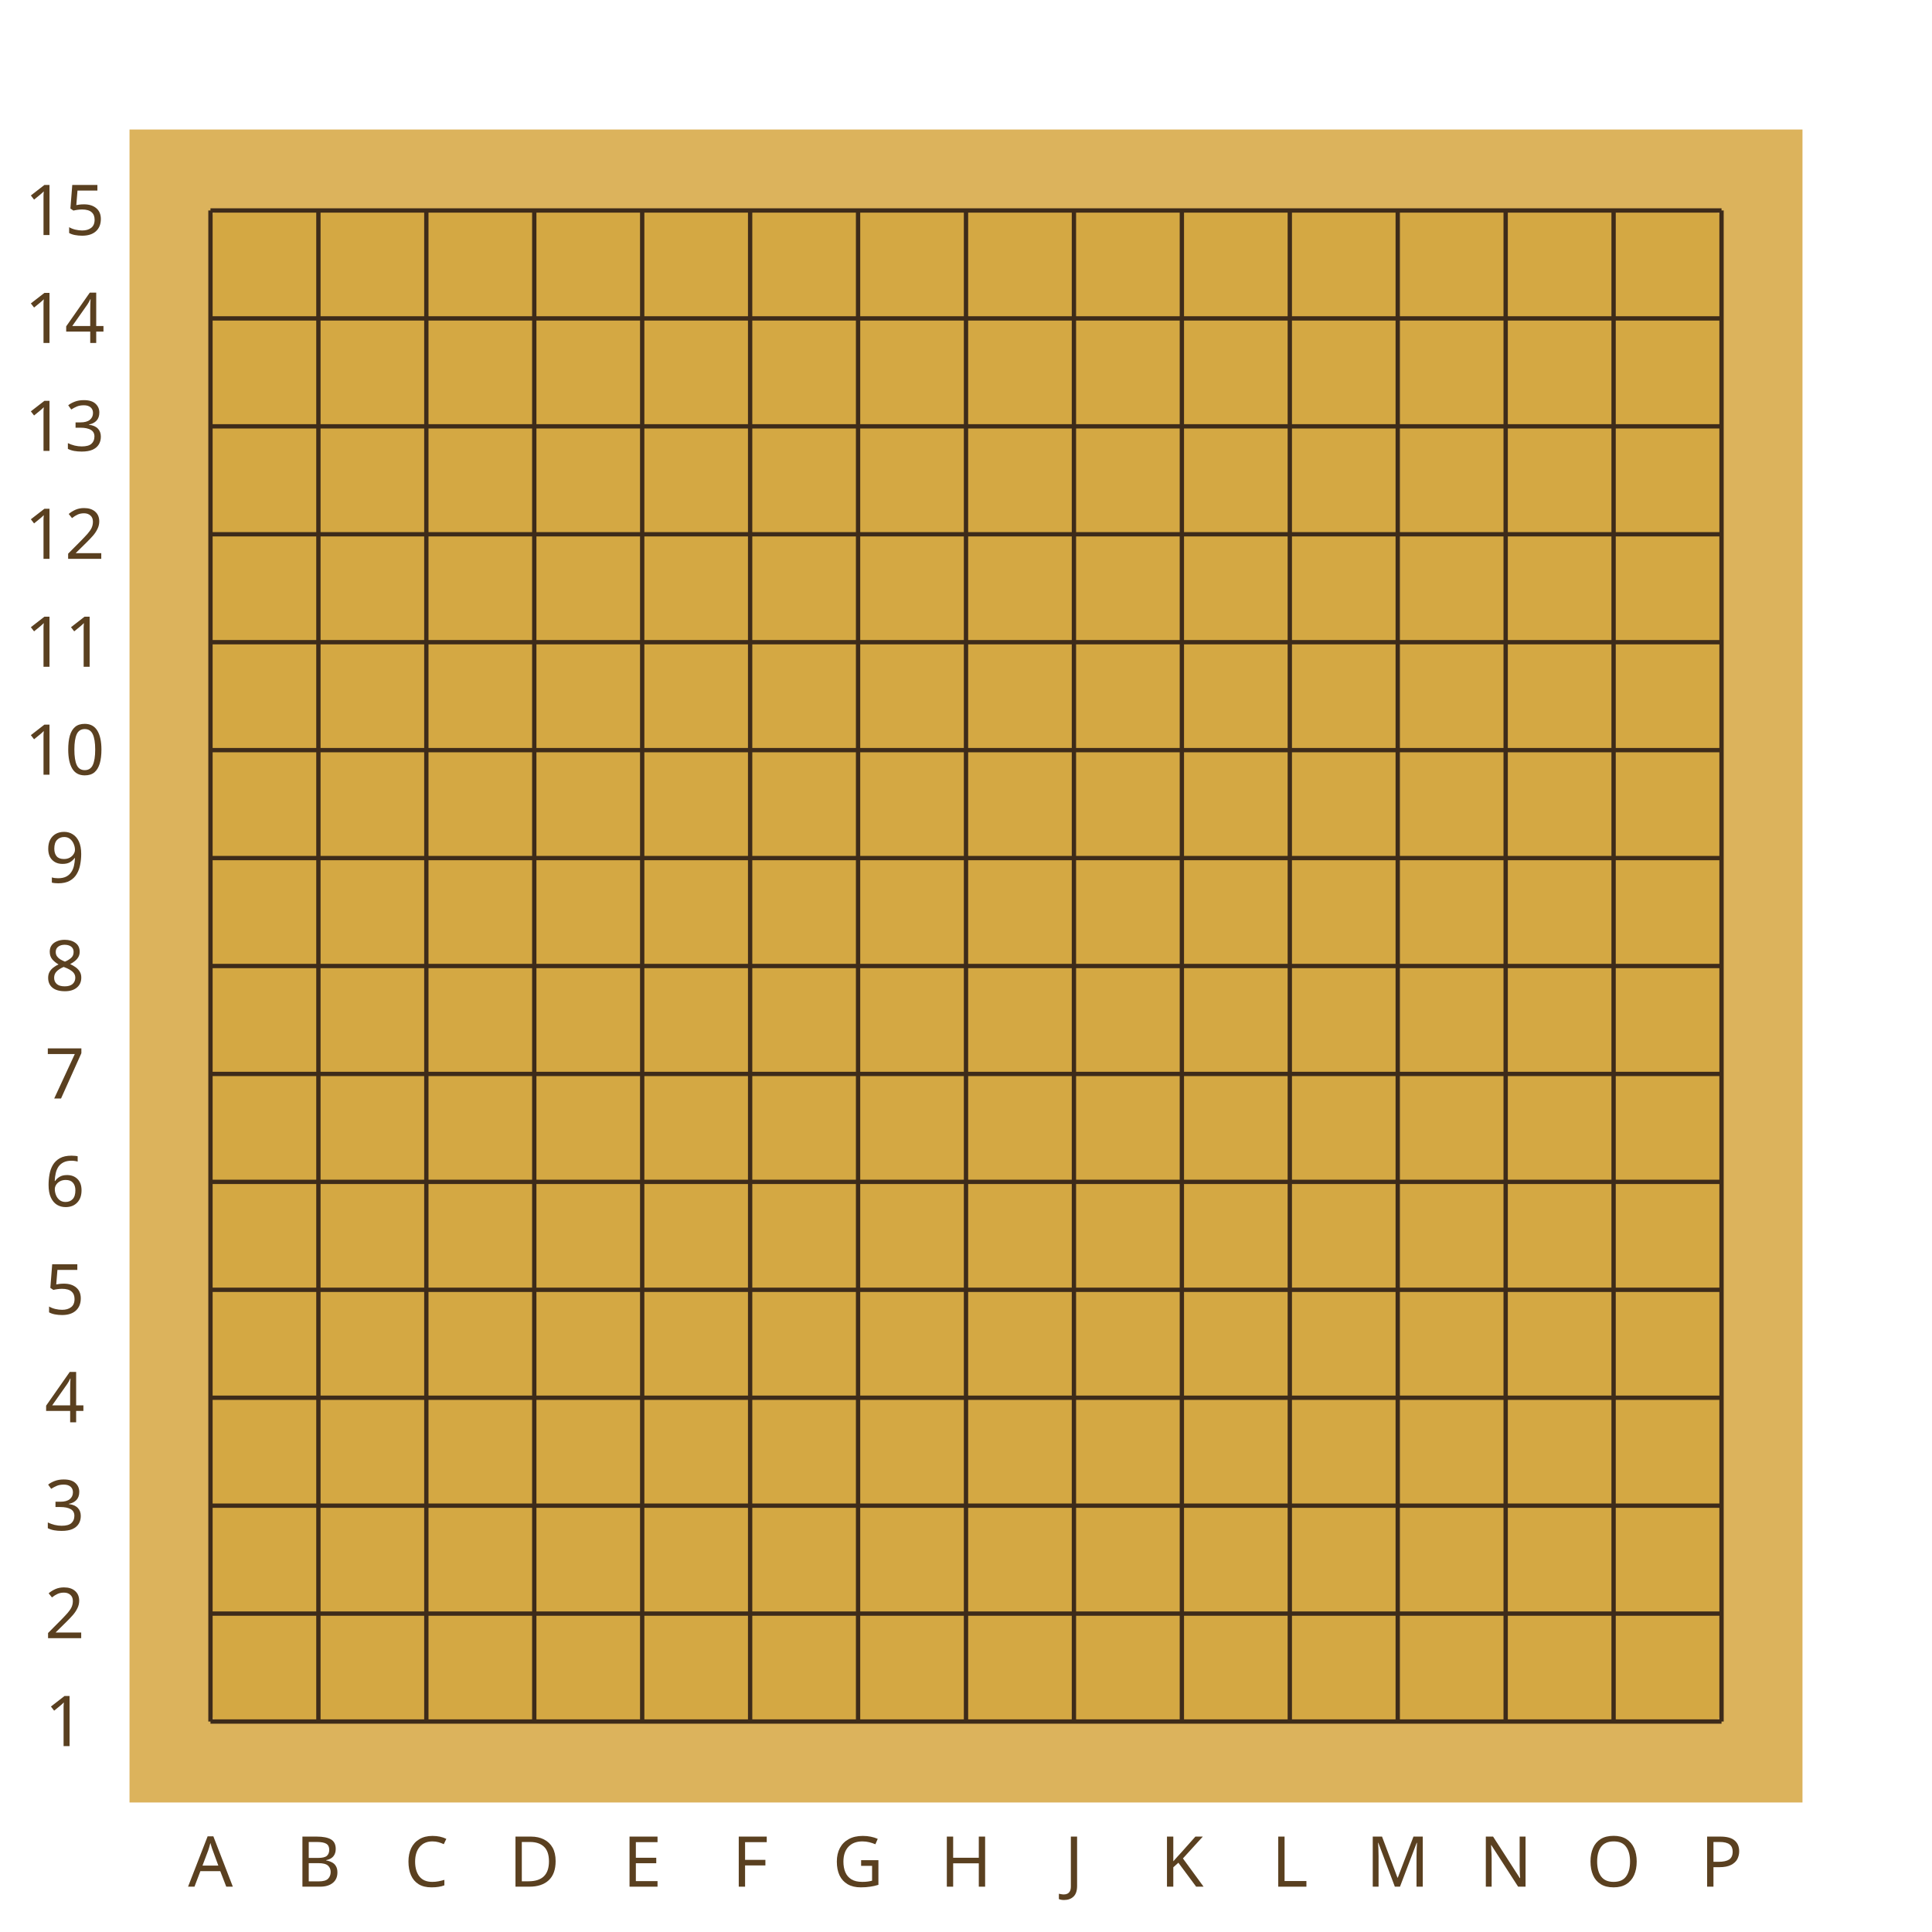
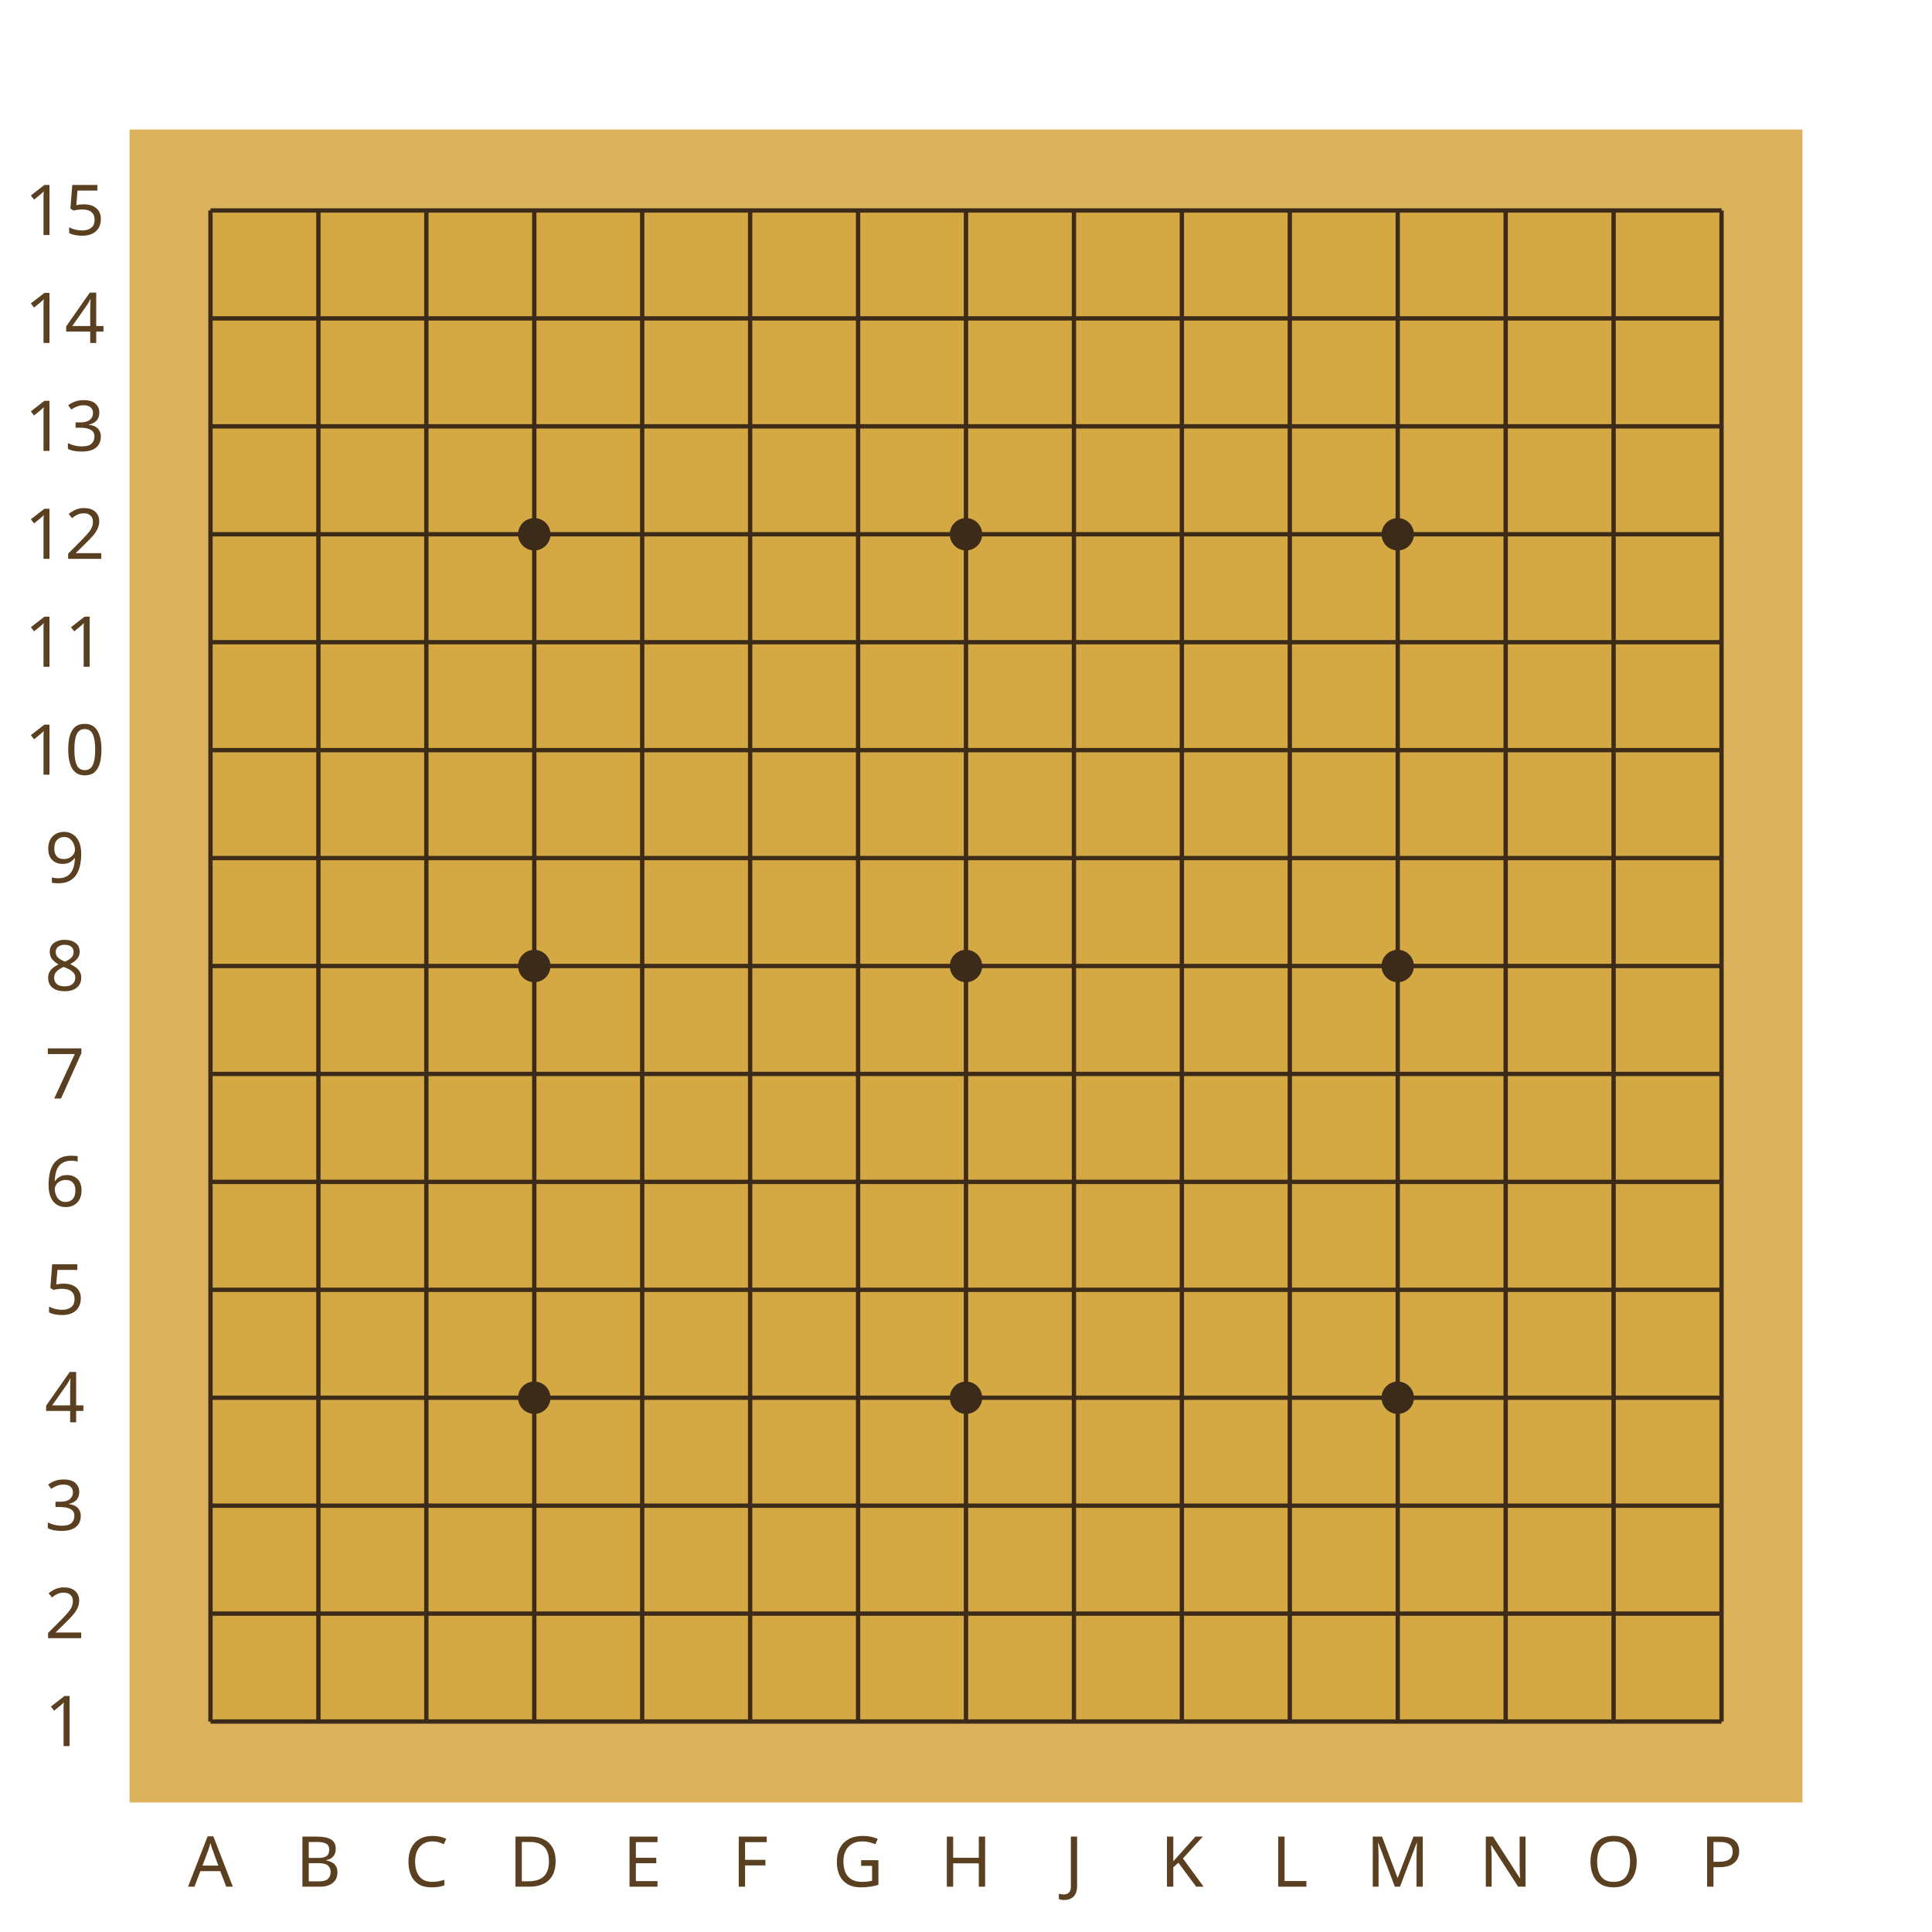
<svg xmlns="http://www.w3.org/2000/svg" viewBox="0 0 358 358" width="358" height="358">
  <rect x="24" y="24" width="310" height="310" fill="#dcb35c" pointer-events="none" />
  <rect x="39" y="39" width="280" height="280" fill="#d4a843" rx="2" pointer-events="none" />
  <g stroke="#3d2b1a" stroke-width="0.8" pointer-events="none">
    <line x1="39" y1="39" x2="319" y2="39" pointer-events="none" />
    <line x1="39" y1="59" x2="319" y2="59" pointer-events="none" />
    <line x1="39" y1="79" x2="319" y2="79" pointer-events="none" />
    <line x1="39" y1="99" x2="319" y2="99" pointer-events="none" />
    <line x1="39" y1="119" x2="319" y2="119" pointer-events="none" />
    <line x1="39" y1="139" x2="319" y2="139" pointer-events="none" />
    <line x1="39" y1="159" x2="319" y2="159" pointer-events="none" />
    <line x1="39" y1="179" x2="319" y2="179" pointer-events="none" />
    <line x1="39" y1="199" x2="319" y2="199" pointer-events="none" />
    <line x1="39" y1="219" x2="319" y2="219" pointer-events="none" />
    <line x1="39" y1="239" x2="319" y2="239" pointer-events="none" />
    <line x1="39" y1="259" x2="319" y2="259" pointer-events="none" />
    <line x1="39" y1="279" x2="319" y2="279" pointer-events="none" />
    <line x1="39" y1="299" x2="319" y2="299" pointer-events="none" />
    <line x1="39" y1="319" x2="319" y2="319" pointer-events="none" />
    <line x1="39" y1="39" x2="39" y2="319" pointer-events="none" />
    <line x1="59" y1="39" x2="59" y2="319" pointer-events="none" />
    <line x1="79" y1="39" x2="79" y2="319" pointer-events="none" />
    <line x1="99" y1="39" x2="99" y2="319" pointer-events="none" />
    <line x1="119" y1="39" x2="119" y2="319" pointer-events="none" />
    <line x1="139" y1="39" x2="139" y2="319" pointer-events="none" />
    <line x1="159" y1="39" x2="159" y2="319" pointer-events="none" />
    <line x1="179" y1="39" x2="179" y2="319" pointer-events="none" />
    <line x1="199" y1="39" x2="199" y2="319" pointer-events="none" />
    <line x1="219" y1="39" x2="219" y2="319" pointer-events="none" />
    <line x1="239" y1="39" x2="239" y2="319" pointer-events="none" />
    <line x1="259" y1="39" x2="259" y2="319" pointer-events="none" />
    <line x1="279" y1="39" x2="279" y2="319" pointer-events="none" />
    <line x1="299" y1="39" x2="299" y2="319" pointer-events="none" />
    <line x1="319" y1="39" x2="319" y2="319" pointer-events="none" />
+   </g>
+   <g fill="#3d2b1a" pointer-events="none">
+     <circle cx="99" cy="99" r="3" pointer-events="none" />
+     <circle cx="259" cy="99" r="3" pointer-events="none" />
+     <circle cx="99" cy="259" r="3" pointer-events="none" />
+     <circle cx="259" cy="259" r="3" pointer-events="none" />
+     <circle cx="179" cy="179" r="3" pointer-events="none" />
+     <circle cx="179" cy="99" r="3" pointer-events="none" />
+     <circle cx="99" cy="179" r="3" pointer-events="none" />
+     <circle cx="259" cy="179" r="3" pointer-events="none" />
+     <circle cx="179" cy="259" r="3" pointer-events="none" />
  </g>
  <g fill="transparent" pointer-events="all">
    <circle cx="39" cy="39" r="9" class="board-cell" data-sq="a15" />
    <circle cx="59" cy="39" r="9" class="board-cell" data-sq="b15" />
    <circle cx="79" cy="39" r="9" class="board-cell" data-sq="c15" />
    <circle cx="99" cy="39" r="9" class="board-cell" data-sq="d15" />
    <circle cx="119" cy="39" r="9" class="board-cell" data-sq="e15" />
    <circle cx="139" cy="39" r="9" class="board-cell" data-sq="f15" />
    <circle cx="159" cy="39" r="9" class="board-cell" data-sq="g15" />
    <circle cx="179" cy="39" r="9" class="board-cell" data-sq="h15" />
    <circle cx="199" cy="39" r="9" class="board-cell" data-sq="j15" />
    <circle cx="219" cy="39" r="9" class="board-cell" data-sq="k15" />
    <circle cx="239" cy="39" r="9" class="board-cell" data-sq="l15" />
    <circle cx="259" cy="39" r="9" class="board-cell" data-sq="m15" />
    <circle cx="279" cy="39" r="9" class="board-cell" data-sq="n15" />
    <circle cx="299" cy="39" r="9" class="board-cell" data-sq="o15" />
    <circle cx="319" cy="39" r="9" class="board-cell" data-sq="p15" />
    <circle cx="39" cy="59" r="9" class="board-cell" data-sq="a14" />
    <circle cx="59" cy="59" r="9" class="board-cell" data-sq="b14" />
    <circle cx="79" cy="59" r="9" class="board-cell" data-sq="c14" />
    <circle cx="99" cy="59" r="9" class="board-cell" data-sq="d14" />
    <circle cx="119" cy="59" r="9" class="board-cell" data-sq="e14" />
    <circle cx="139" cy="59" r="9" class="board-cell" data-sq="f14" />
    <circle cx="159" cy="59" r="9" class="board-cell" data-sq="g14" />
    <circle cx="179" cy="59" r="9" class="board-cell" data-sq="h14" />
    <circle cx="199" cy="59" r="9" class="board-cell" data-sq="j14" />
    <circle cx="219" cy="59" r="9" class="board-cell" data-sq="k14" />
    <circle cx="239" cy="59" r="9" class="board-cell" data-sq="l14" />
    <circle cx="259" cy="59" r="9" class="board-cell" data-sq="m14" />
    <circle cx="279" cy="59" r="9" class="board-cell" data-sq="n14" />
    <circle cx="299" cy="59" r="9" class="board-cell" data-sq="o14" />
    <circle cx="319" cy="59" r="9" class="board-cell" data-sq="p14" />
    <circle cx="39" cy="79" r="9" class="board-cell" data-sq="a13" />
    <circle cx="59" cy="79" r="9" class="board-cell" data-sq="b13" />
    <circle cx="79" cy="79" r="9" class="board-cell" data-sq="c13" />
    <circle cx="99" cy="79" r="9" class="board-cell" data-sq="d13" />
    <circle cx="119" cy="79" r="9" class="board-cell" data-sq="e13" />
    <circle cx="139" cy="79" r="9" class="board-cell" data-sq="f13" />
    <circle cx="159" cy="79" r="9" class="board-cell" data-sq="g13" />
    <circle cx="179" cy="79" r="9" class="board-cell" data-sq="h13" />
    <circle cx="199" cy="79" r="9" class="board-cell" data-sq="j13" />
    <circle cx="219" cy="79" r="9" class="board-cell" data-sq="k13" />
    <circle cx="239" cy="79" r="9" class="board-cell" data-sq="l13" />
    <circle cx="259" cy="79" r="9" class="board-cell" data-sq="m13" />
    <circle cx="279" cy="79" r="9" class="board-cell" data-sq="n13" />
    <circle cx="299" cy="79" r="9" class="board-cell" data-sq="o13" />
    <circle cx="319" cy="79" r="9" class="board-cell" data-sq="p13" />
    <circle cx="39" cy="99" r="9" class="board-cell" data-sq="a12" />
    <circle cx="59" cy="99" r="9" class="board-cell" data-sq="b12" />
    <circle cx="79" cy="99" r="9" class="board-cell" data-sq="c12" />
    <circle cx="99" cy="99" r="9" class="board-cell" data-sq="d12" />
    <circle cx="119" cy="99" r="9" class="board-cell" data-sq="e12" />
    <circle cx="139" cy="99" r="9" class="board-cell" data-sq="f12" />
    <circle cx="159" cy="99" r="9" class="board-cell" data-sq="g12" />
    <circle cx="179" cy="99" r="9" class="board-cell" data-sq="h12" />
    <circle cx="199" cy="99" r="9" class="board-cell" data-sq="j12" />
    <circle cx="219" cy="99" r="9" class="board-cell" data-sq="k12" />
    <circle cx="239" cy="99" r="9" class="board-cell" data-sq="l12" />
    <circle cx="259" cy="99" r="9" class="board-cell" data-sq="m12" />
    <circle cx="279" cy="99" r="9" class="board-cell" data-sq="n12" />
    <circle cx="299" cy="99" r="9" class="board-cell" data-sq="o12" />
    <circle cx="319" cy="99" r="9" class="board-cell" data-sq="p12" />
    <circle cx="39" cy="119" r="9" class="board-cell" data-sq="a11" />
    <circle cx="59" cy="119" r="9" class="board-cell" data-sq="b11" />
    <circle cx="79" cy="119" r="9" class="board-cell" data-sq="c11" />
    <circle cx="99" cy="119" r="9" class="board-cell" data-sq="d11" />
    <circle cx="119" cy="119" r="9" class="board-cell" data-sq="e11" />
    <circle cx="139" cy="119" r="9" class="board-cell" data-sq="f11" />
    <circle cx="159" cy="119" r="9" class="board-cell" data-sq="g11" />
    <circle cx="179" cy="119" r="9" class="board-cell" data-sq="h11" />
    <circle cx="199" cy="119" r="9" class="board-cell" data-sq="j11" />
    <circle cx="219" cy="119" r="9" class="board-cell" data-sq="k11" />
    <circle cx="239" cy="119" r="9" class="board-cell" data-sq="l11" />
    <circle cx="259" cy="119" r="9" class="board-cell" data-sq="m11" />
    <circle cx="279" cy="119" r="9" class="board-cell" data-sq="n11" />
    <circle cx="299" cy="119" r="9" class="board-cell" data-sq="o11" />
    <circle cx="319" cy="119" r="9" class="board-cell" data-sq="p11" />
    <circle cx="39" cy="139" r="9" class="board-cell" data-sq="a10" />
    <circle cx="59" cy="139" r="9" class="board-cell" data-sq="b10" />
    <circle cx="79" cy="139" r="9" class="board-cell" data-sq="c10" />
    <circle cx="99" cy="139" r="9" class="board-cell" data-sq="d10" />
    <circle cx="119" cy="139" r="9" class="board-cell" data-sq="e10" />
    <circle cx="139" cy="139" r="9" class="board-cell" data-sq="f10" />
    <circle cx="159" cy="139" r="9" class="board-cell" data-sq="g10" />
    <circle cx="179" cy="139" r="9" class="board-cell" data-sq="h10" />
    <circle cx="199" cy="139" r="9" class="board-cell" data-sq="j10" />
    <circle cx="219" cy="139" r="9" class="board-cell" data-sq="k10" />
    <circle cx="239" cy="139" r="9" class="board-cell" data-sq="l10" />
    <circle cx="259" cy="139" r="9" class="board-cell" data-sq="m10" />
    <circle cx="279" cy="139" r="9" class="board-cell" data-sq="n10" />
    <circle cx="299" cy="139" r="9" class="board-cell" data-sq="o10" />
    <circle cx="319" cy="139" r="9" class="board-cell" data-sq="p10" />
    <circle cx="39" cy="159" r="9" class="board-cell" data-sq="a9" />
    <circle cx="59" cy="159" r="9" class="board-cell" data-sq="b9" />
    <circle cx="79" cy="159" r="9" class="board-cell" data-sq="c9" />
    <circle cx="99" cy="159" r="9" class="board-cell" data-sq="d9" />
    <circle cx="119" cy="159" r="9" class="board-cell" data-sq="e9" />
    <circle cx="139" cy="159" r="9" class="board-cell" data-sq="f9" />
    <circle cx="159" cy="159" r="9" class="board-cell" data-sq="g9" />
    <circle cx="179" cy="159" r="9" class="board-cell" data-sq="h9" />
    <circle cx="199" cy="159" r="9" class="board-cell" data-sq="j9" />
    <circle cx="219" cy="159" r="9" class="board-cell" data-sq="k9" />
    <circle cx="239" cy="159" r="9" class="board-cell" data-sq="l9" />
    <circle cx="259" cy="159" r="9" class="board-cell" data-sq="m9" />
    <circle cx="279" cy="159" r="9" class="board-cell" data-sq="n9" />
    <circle cx="299" cy="159" r="9" class="board-cell" data-sq="o9" />
    <circle cx="319" cy="159" r="9" class="board-cell" data-sq="p9" />
    <circle cx="39" cy="179" r="9" class="board-cell" data-sq="a8" />
    <circle cx="59" cy="179" r="9" class="board-cell" data-sq="b8" />
    <circle cx="79" cy="179" r="9" class="board-cell" data-sq="c8" />
    <circle cx="99" cy="179" r="9" class="board-cell" data-sq="d8" />
    <circle cx="119" cy="179" r="9" class="board-cell" data-sq="e8" />
    <circle cx="139" cy="179" r="9" class="board-cell" data-sq="f8" />
    <circle cx="159" cy="179" r="9" class="board-cell" data-sq="g8" />
    <circle cx="179" cy="179" r="9" class="board-cell" data-sq="h8" />
    <circle cx="199" cy="179" r="9" class="board-cell" data-sq="j8" />
    <circle cx="219" cy="179" r="9" class="board-cell" data-sq="k8" />
    <circle cx="239" cy="179" r="9" class="board-cell" data-sq="l8" />
    <circle cx="259" cy="179" r="9" class="board-cell" data-sq="m8" />
    <circle cx="279" cy="179" r="9" class="board-cell" data-sq="n8" />
    <circle cx="299" cy="179" r="9" class="board-cell" data-sq="o8" />
    <circle cx="319" cy="179" r="9" class="board-cell" data-sq="p8" />
    <circle cx="39" cy="199" r="9" class="board-cell" data-sq="a7" />
    <circle cx="59" cy="199" r="9" class="board-cell" data-sq="b7" />
    <circle cx="79" cy="199" r="9" class="board-cell" data-sq="c7" />
    <circle cx="99" cy="199" r="9" class="board-cell" data-sq="d7" />
    <circle cx="119" cy="199" r="9" class="board-cell" data-sq="e7" />
    <circle cx="139" cy="199" r="9" class="board-cell" data-sq="f7" />
    <circle cx="159" cy="199" r="9" class="board-cell" data-sq="g7" />
    <circle cx="179" cy="199" r="9" class="board-cell" data-sq="h7" />
    <circle cx="199" cy="199" r="9" class="board-cell" data-sq="j7" />
    <circle cx="219" cy="199" r="9" class="board-cell" data-sq="k7" />
    <circle cx="239" cy="199" r="9" class="board-cell" data-sq="l7" />
    <circle cx="259" cy="199" r="9" class="board-cell" data-sq="m7" />
    <circle cx="279" cy="199" r="9" class="board-cell" data-sq="n7" />
    <circle cx="299" cy="199" r="9" class="board-cell" data-sq="o7" />
    <circle cx="319" cy="199" r="9" class="board-cell" data-sq="p7" />
    <circle cx="39" cy="219" r="9" class="board-cell" data-sq="a6" />
    <circle cx="59" cy="219" r="9" class="board-cell" data-sq="b6" />
    <circle cx="79" cy="219" r="9" class="board-cell" data-sq="c6" />
    <circle cx="99" cy="219" r="9" class="board-cell" data-sq="d6" />
    <circle cx="119" cy="219" r="9" class="board-cell" data-sq="e6" />
    <circle cx="139" cy="219" r="9" class="board-cell" data-sq="f6" />
    <circle cx="159" cy="219" r="9" class="board-cell" data-sq="g6" />
    <circle cx="179" cy="219" r="9" class="board-cell" data-sq="h6" />
    <circle cx="199" cy="219" r="9" class="board-cell" data-sq="j6" />
    <circle cx="219" cy="219" r="9" class="board-cell" data-sq="k6" />
    <circle cx="239" cy="219" r="9" class="board-cell" data-sq="l6" />
    <circle cx="259" cy="219" r="9" class="board-cell" data-sq="m6" />
    <circle cx="279" cy="219" r="9" class="board-cell" data-sq="n6" />
    <circle cx="299" cy="219" r="9" class="board-cell" data-sq="o6" />
    <circle cx="319" cy="219" r="9" class="board-cell" data-sq="p6" />
    <circle cx="39" cy="239" r="9" class="board-cell" data-sq="a5" />
    <circle cx="59" cy="239" r="9" class="board-cell" data-sq="b5" />
    <circle cx="79" cy="239" r="9" class="board-cell" data-sq="c5" />
    <circle cx="99" cy="239" r="9" class="board-cell" data-sq="d5" />
    <circle cx="119" cy="239" r="9" class="board-cell" data-sq="e5" />
    <circle cx="139" cy="239" r="9" class="board-cell" data-sq="f5" />
    <circle cx="159" cy="239" r="9" class="board-cell" data-sq="g5" />
    <circle cx="179" cy="239" r="9" class="board-cell" data-sq="h5" />
    <circle cx="199" cy="239" r="9" class="board-cell" data-sq="j5" />
    <circle cx="219" cy="239" r="9" class="board-cell" data-sq="k5" />
    <circle cx="239" cy="239" r="9" class="board-cell" data-sq="l5" />
    <circle cx="259" cy="239" r="9" class="board-cell" data-sq="m5" />
    <circle cx="279" cy="239" r="9" class="board-cell" data-sq="n5" />
    <circle cx="299" cy="239" r="9" class="board-cell" data-sq="o5" />
    <circle cx="319" cy="239" r="9" class="board-cell" data-sq="p5" />
    <circle cx="39" cy="259" r="9" class="board-cell" data-sq="a4" />
    <circle cx="59" cy="259" r="9" class="board-cell" data-sq="b4" />
    <circle cx="79" cy="259" r="9" class="board-cell" data-sq="c4" />
    <circle cx="99" cy="259" r="9" class="board-cell" data-sq="d4" />
    <circle cx="119" cy="259" r="9" class="board-cell" data-sq="e4" />
    <circle cx="139" cy="259" r="9" class="board-cell" data-sq="f4" />
    <circle cx="159" cy="259" r="9" class="board-cell" data-sq="g4" />
    <circle cx="179" cy="259" r="9" class="board-cell" data-sq="h4" />
    <circle cx="199" cy="259" r="9" class="board-cell" data-sq="j4" />
    <circle cx="219" cy="259" r="9" class="board-cell" data-sq="k4" />
    <circle cx="239" cy="259" r="9" class="board-cell" data-sq="l4" />
    <circle cx="259" cy="259" r="9" class="board-cell" data-sq="m4" />
    <circle cx="279" cy="259" r="9" class="board-cell" data-sq="n4" />
    <circle cx="299" cy="259" r="9" class="board-cell" data-sq="o4" />
    <circle cx="319" cy="259" r="9" class="board-cell" data-sq="p4" />
    <circle cx="39" cy="279" r="9" class="board-cell" data-sq="a3" />
    <circle cx="59" cy="279" r="9" class="board-cell" data-sq="b3" />
    <circle cx="79" cy="279" r="9" class="board-cell" data-sq="c3" />
    <circle cx="99" cy="279" r="9" class="board-cell" data-sq="d3" />
    <circle cx="119" cy="279" r="9" class="board-cell" data-sq="e3" />
    <circle cx="139" cy="279" r="9" class="board-cell" data-sq="f3" />
    <circle cx="159" cy="279" r="9" class="board-cell" data-sq="g3" />
    <circle cx="179" cy="279" r="9" class="board-cell" data-sq="h3" />
    <circle cx="199" cy="279" r="9" class="board-cell" data-sq="j3" />
    <circle cx="219" cy="279" r="9" class="board-cell" data-sq="k3" />
    <circle cx="239" cy="279" r="9" class="board-cell" data-sq="l3" />
    <circle cx="259" cy="279" r="9" class="board-cell" data-sq="m3" />
    <circle cx="279" cy="279" r="9" class="board-cell" data-sq="n3" />
    <circle cx="299" cy="279" r="9" class="board-cell" data-sq="o3" />
    <circle cx="319" cy="279" r="9" class="board-cell" data-sq="p3" />
    <circle cx="39" cy="299" r="9" class="board-cell" data-sq="a2" />
    <circle cx="59" cy="299" r="9" class="board-cell" data-sq="b2" />
    <circle cx="79" cy="299" r="9" class="board-cell" data-sq="c2" />
    <circle cx="99" cy="299" r="9" class="board-cell" data-sq="d2" />
    <circle cx="119" cy="299" r="9" class="board-cell" data-sq="e2" />
    <circle cx="139" cy="299" r="9" class="board-cell" data-sq="f2" />
    <circle cx="159" cy="299" r="9" class="board-cell" data-sq="g2" />
    <circle cx="179" cy="299" r="9" class="board-cell" data-sq="h2" />
    <circle cx="199" cy="299" r="9" class="board-cell" data-sq="j2" />
    <circle cx="219" cy="299" r="9" class="board-cell" data-sq="k2" />
    <circle cx="239" cy="299" r="9" class="board-cell" data-sq="l2" />
    <circle cx="259" cy="299" r="9" class="board-cell" data-sq="m2" />
    <circle cx="279" cy="299" r="9" class="board-cell" data-sq="n2" />
    <circle cx="299" cy="299" r="9" class="board-cell" data-sq="o2" />
    <circle cx="319" cy="299" r="9" class="board-cell" data-sq="p2" />
    <circle cx="39" cy="319" r="9" class="board-cell" data-sq="a1" />
    <circle cx="59" cy="319" r="9" class="board-cell" data-sq="b1" />
    <circle cx="79" cy="319" r="9" class="board-cell" data-sq="c1" />
    <circle cx="99" cy="319" r="9" class="board-cell" data-sq="d1" />
    <circle cx="119" cy="319" r="9" class="board-cell" data-sq="e1" />
    <circle cx="139" cy="319" r="9" class="board-cell" data-sq="f1" />
    <circle cx="159" cy="319" r="9" class="board-cell" data-sq="g1" />
    <circle cx="179" cy="319" r="9" class="board-cell" data-sq="h1" />
    <circle cx="199" cy="319" r="9" class="board-cell" data-sq="j1" />
    <circle cx="219" cy="319" r="9" class="board-cell" data-sq="k1" />
    <circle cx="239" cy="319" r="9" class="board-cell" data-sq="l1" />
    <circle cx="259" cy="319" r="9" class="board-cell" data-sq="m1" />
    <circle cx="279" cy="319" r="9" class="board-cell" data-sq="n1" />
    <circle cx="299" cy="319" r="9" class="board-cell" data-sq="o1" />
    <circle cx="319" cy="319" r="9" class="board-cell" data-sq="p1" />
  </g>
  <text x="39" y="349.6" text-anchor="middle" font-size="13" fill="#5a4020" font-family="sans-serif" pointer-events="none">A</text>
  <text x="59" y="349.6" text-anchor="middle" font-size="13" fill="#5a4020" font-family="sans-serif" pointer-events="none">B</text>
  <text x="79" y="349.6" text-anchor="middle" font-size="13" fill="#5a4020" font-family="sans-serif" pointer-events="none">C</text>
  <text x="99" y="349.6" text-anchor="middle" font-size="13" fill="#5a4020" font-family="sans-serif" pointer-events="none">D</text>
  <text x="119" y="349.6" text-anchor="middle" font-size="13" fill="#5a4020" font-family="sans-serif" pointer-events="none">E</text>
  <text x="139" y="349.6" text-anchor="middle" font-size="13" fill="#5a4020" font-family="sans-serif" pointer-events="none">F</text>
  <text x="159" y="349.6" text-anchor="middle" font-size="13" fill="#5a4020" font-family="sans-serif" pointer-events="none">G</text>
  <text x="179" y="349.6" text-anchor="middle" font-size="13" fill="#5a4020" font-family="sans-serif" pointer-events="none">H</text>
  <text x="199" y="349.6" text-anchor="middle" font-size="13" fill="#5a4020" font-family="sans-serif" pointer-events="none">J</text>
  <text x="219" y="349.6" text-anchor="middle" font-size="13" fill="#5a4020" font-family="sans-serif" pointer-events="none">K</text>
  <text x="239" y="349.6" text-anchor="middle" font-size="13" fill="#5a4020" font-family="sans-serif" pointer-events="none">L</text>
  <text x="259" y="349.6" text-anchor="middle" font-size="13" fill="#5a4020" font-family="sans-serif" pointer-events="none">M</text>
  <text x="279" y="349.6" text-anchor="middle" font-size="13" fill="#5a4020" font-family="sans-serif" pointer-events="none">N</text>
  <text x="299" y="349.6" text-anchor="middle" font-size="13" fill="#5a4020" font-family="sans-serif" pointer-events="none">O</text>
  <text x="319" y="349.6" text-anchor="middle" font-size="13" fill="#5a4020" font-family="sans-serif" pointer-events="none">P</text>
  <text x="12" y="43.55" text-anchor="middle" font-size="13" fill="#5a4020" font-family="sans-serif" pointer-events="none">15</text>
  <text x="12" y="63.55" text-anchor="middle" font-size="13" fill="#5a4020" font-family="sans-serif" pointer-events="none">14</text>
  <text x="12" y="83.55" text-anchor="middle" font-size="13" fill="#5a4020" font-family="sans-serif" pointer-events="none">13</text>
  <text x="12" y="103.55" text-anchor="middle" font-size="13" fill="#5a4020" font-family="sans-serif" pointer-events="none">12</text>
  <text x="12" y="123.55" text-anchor="middle" font-size="13" fill="#5a4020" font-family="sans-serif" pointer-events="none">11</text>
  <text x="12" y="143.55" text-anchor="middle" font-size="13" fill="#5a4020" font-family="sans-serif" pointer-events="none">10</text>
  <text x="12" y="163.55" text-anchor="middle" font-size="13" fill="#5a4020" font-family="sans-serif" pointer-events="none">9</text>
  <text x="12" y="183.55" text-anchor="middle" font-size="13" fill="#5a4020" font-family="sans-serif" pointer-events="none">8</text>
  <text x="12" y="203.55" text-anchor="middle" font-size="13" fill="#5a4020" font-family="sans-serif" pointer-events="none">7</text>
  <text x="12" y="223.55" text-anchor="middle" font-size="13" fill="#5a4020" font-family="sans-serif" pointer-events="none">6</text>
  <text x="12" y="243.55" text-anchor="middle" font-size="13" fill="#5a4020" font-family="sans-serif" pointer-events="none">5</text>
  <text x="12" y="263.55" text-anchor="middle" font-size="13" fill="#5a4020" font-family="sans-serif" pointer-events="none">4</text>
  <text x="12" y="283.55" text-anchor="middle" font-size="13" fill="#5a4020" font-family="sans-serif" pointer-events="none">3</text>
  <text x="12" y="303.55" text-anchor="middle" font-size="13" fill="#5a4020" font-family="sans-serif" pointer-events="none">2</text>
  <text x="12" y="323.55" text-anchor="middle" font-size="13" fill="#5a4020" font-family="sans-serif" pointer-events="none">1</text>
</svg>
